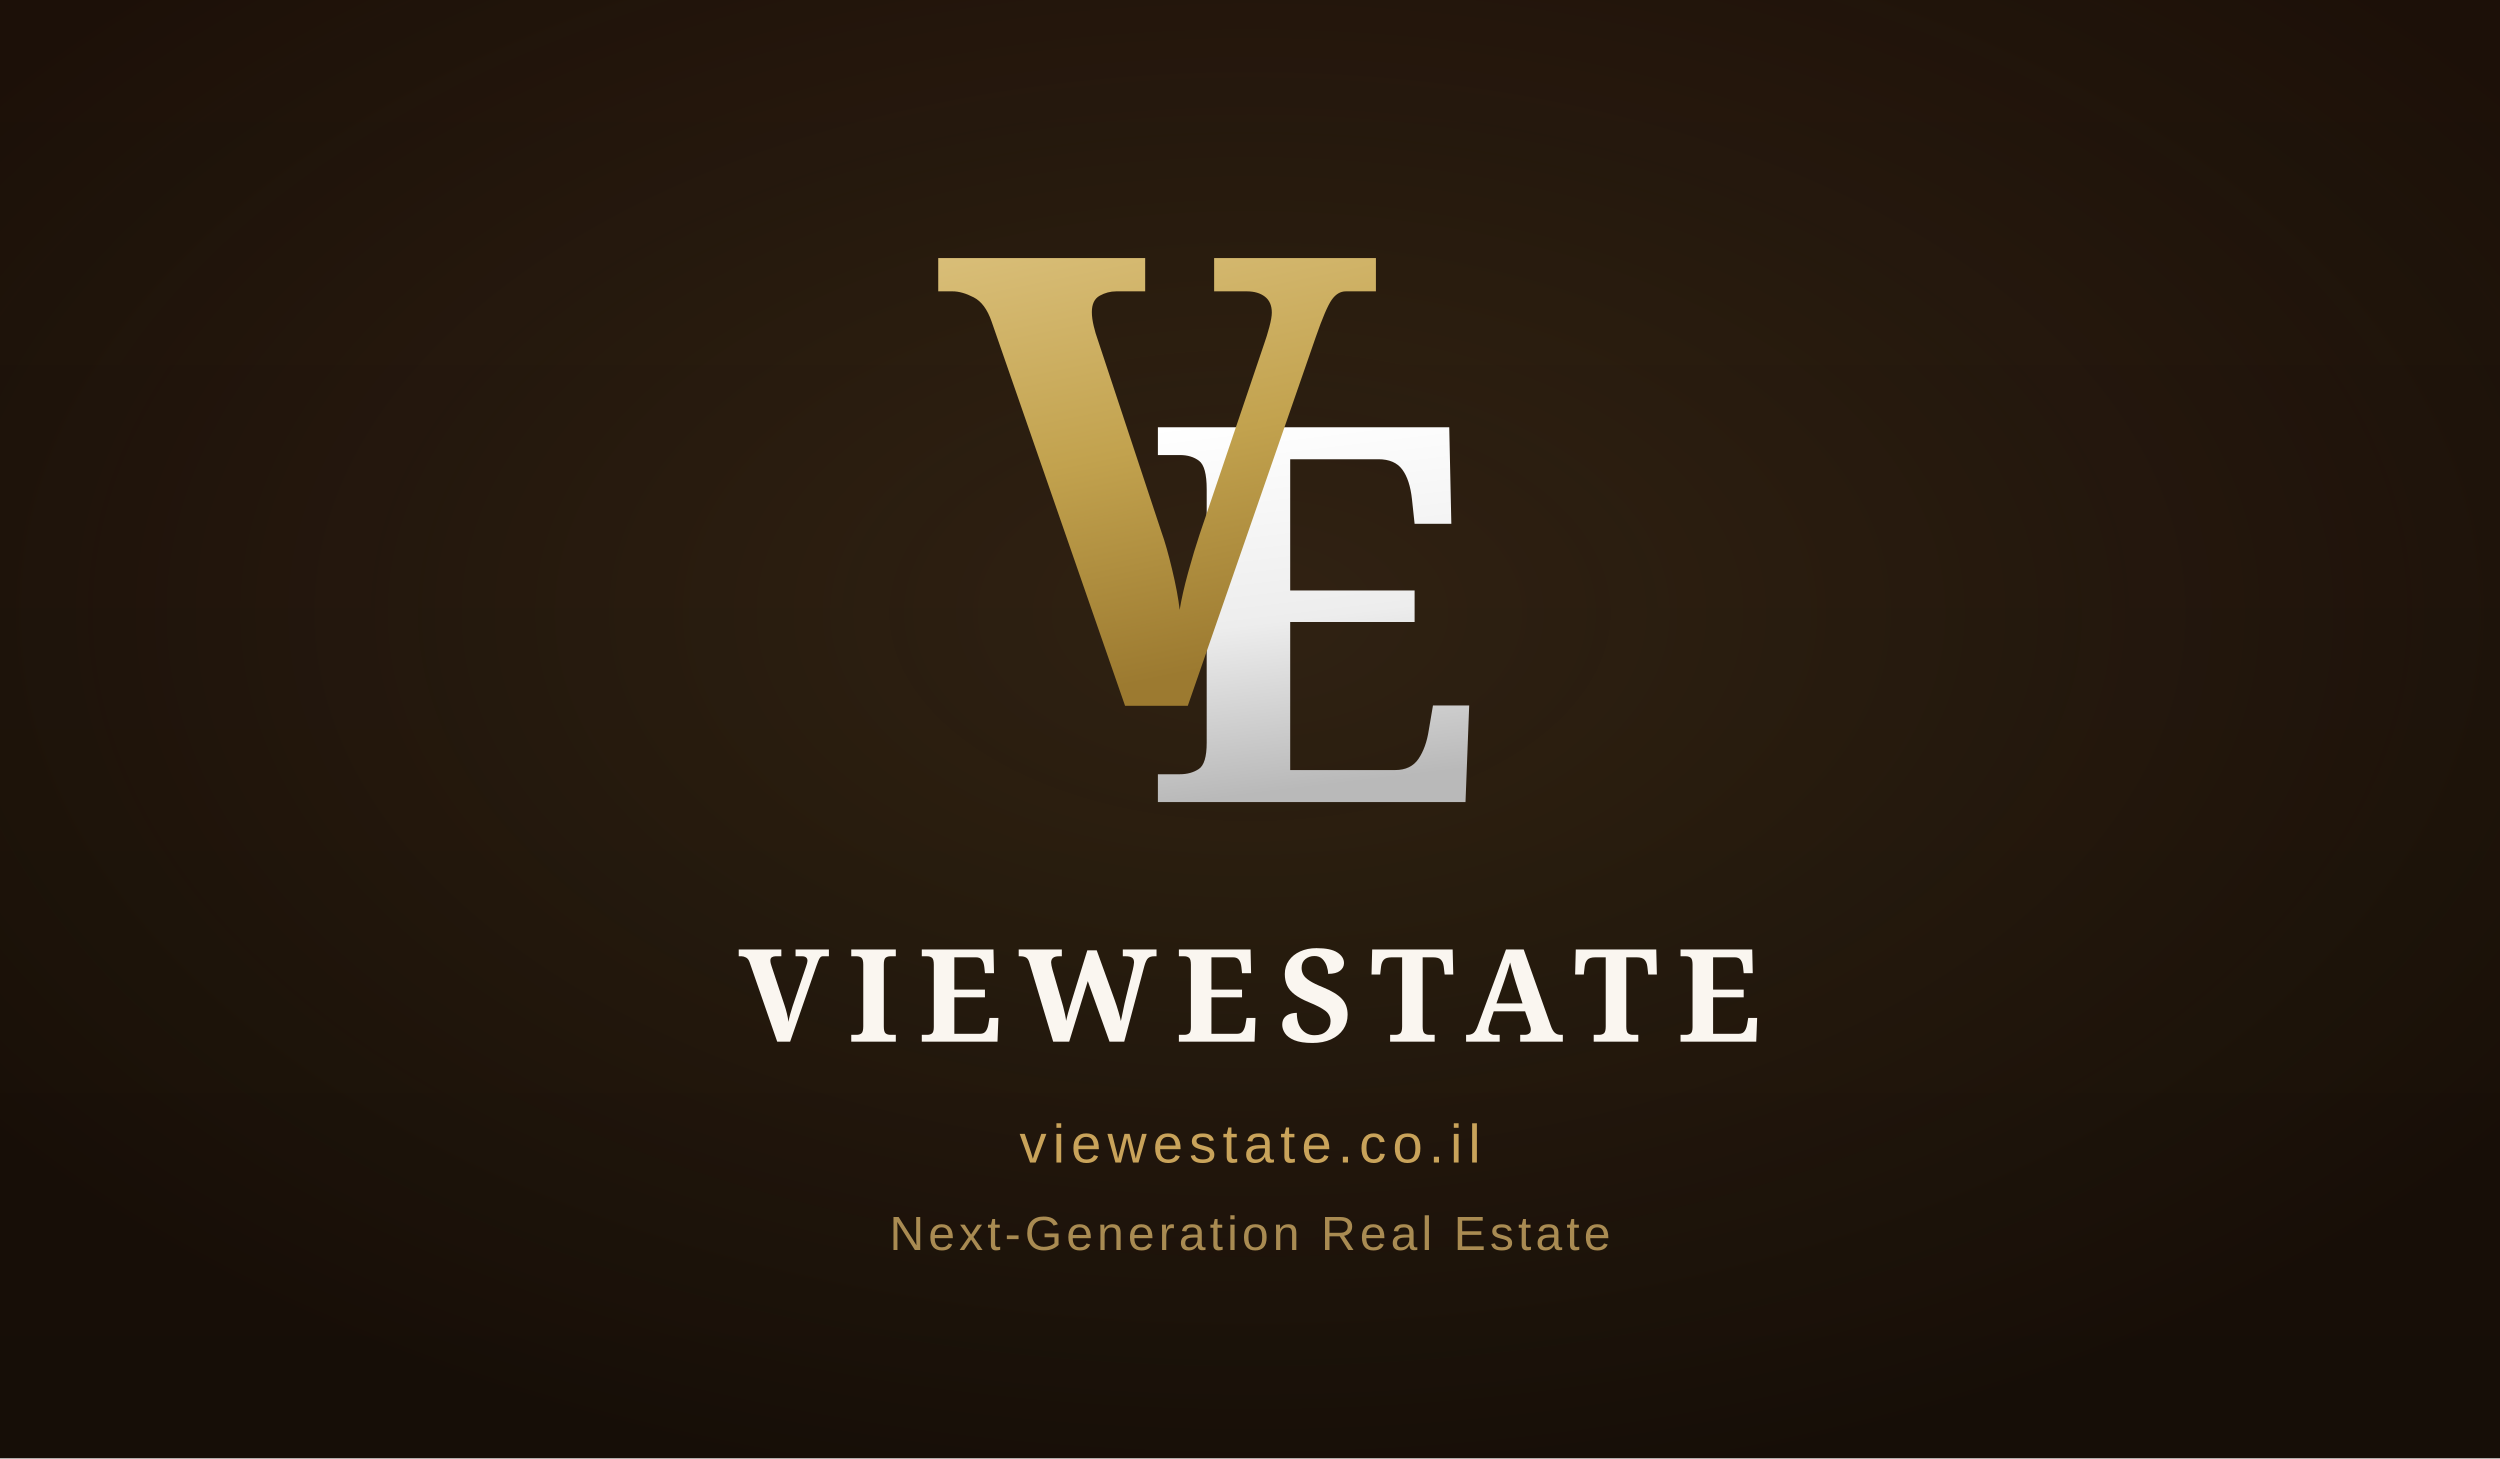
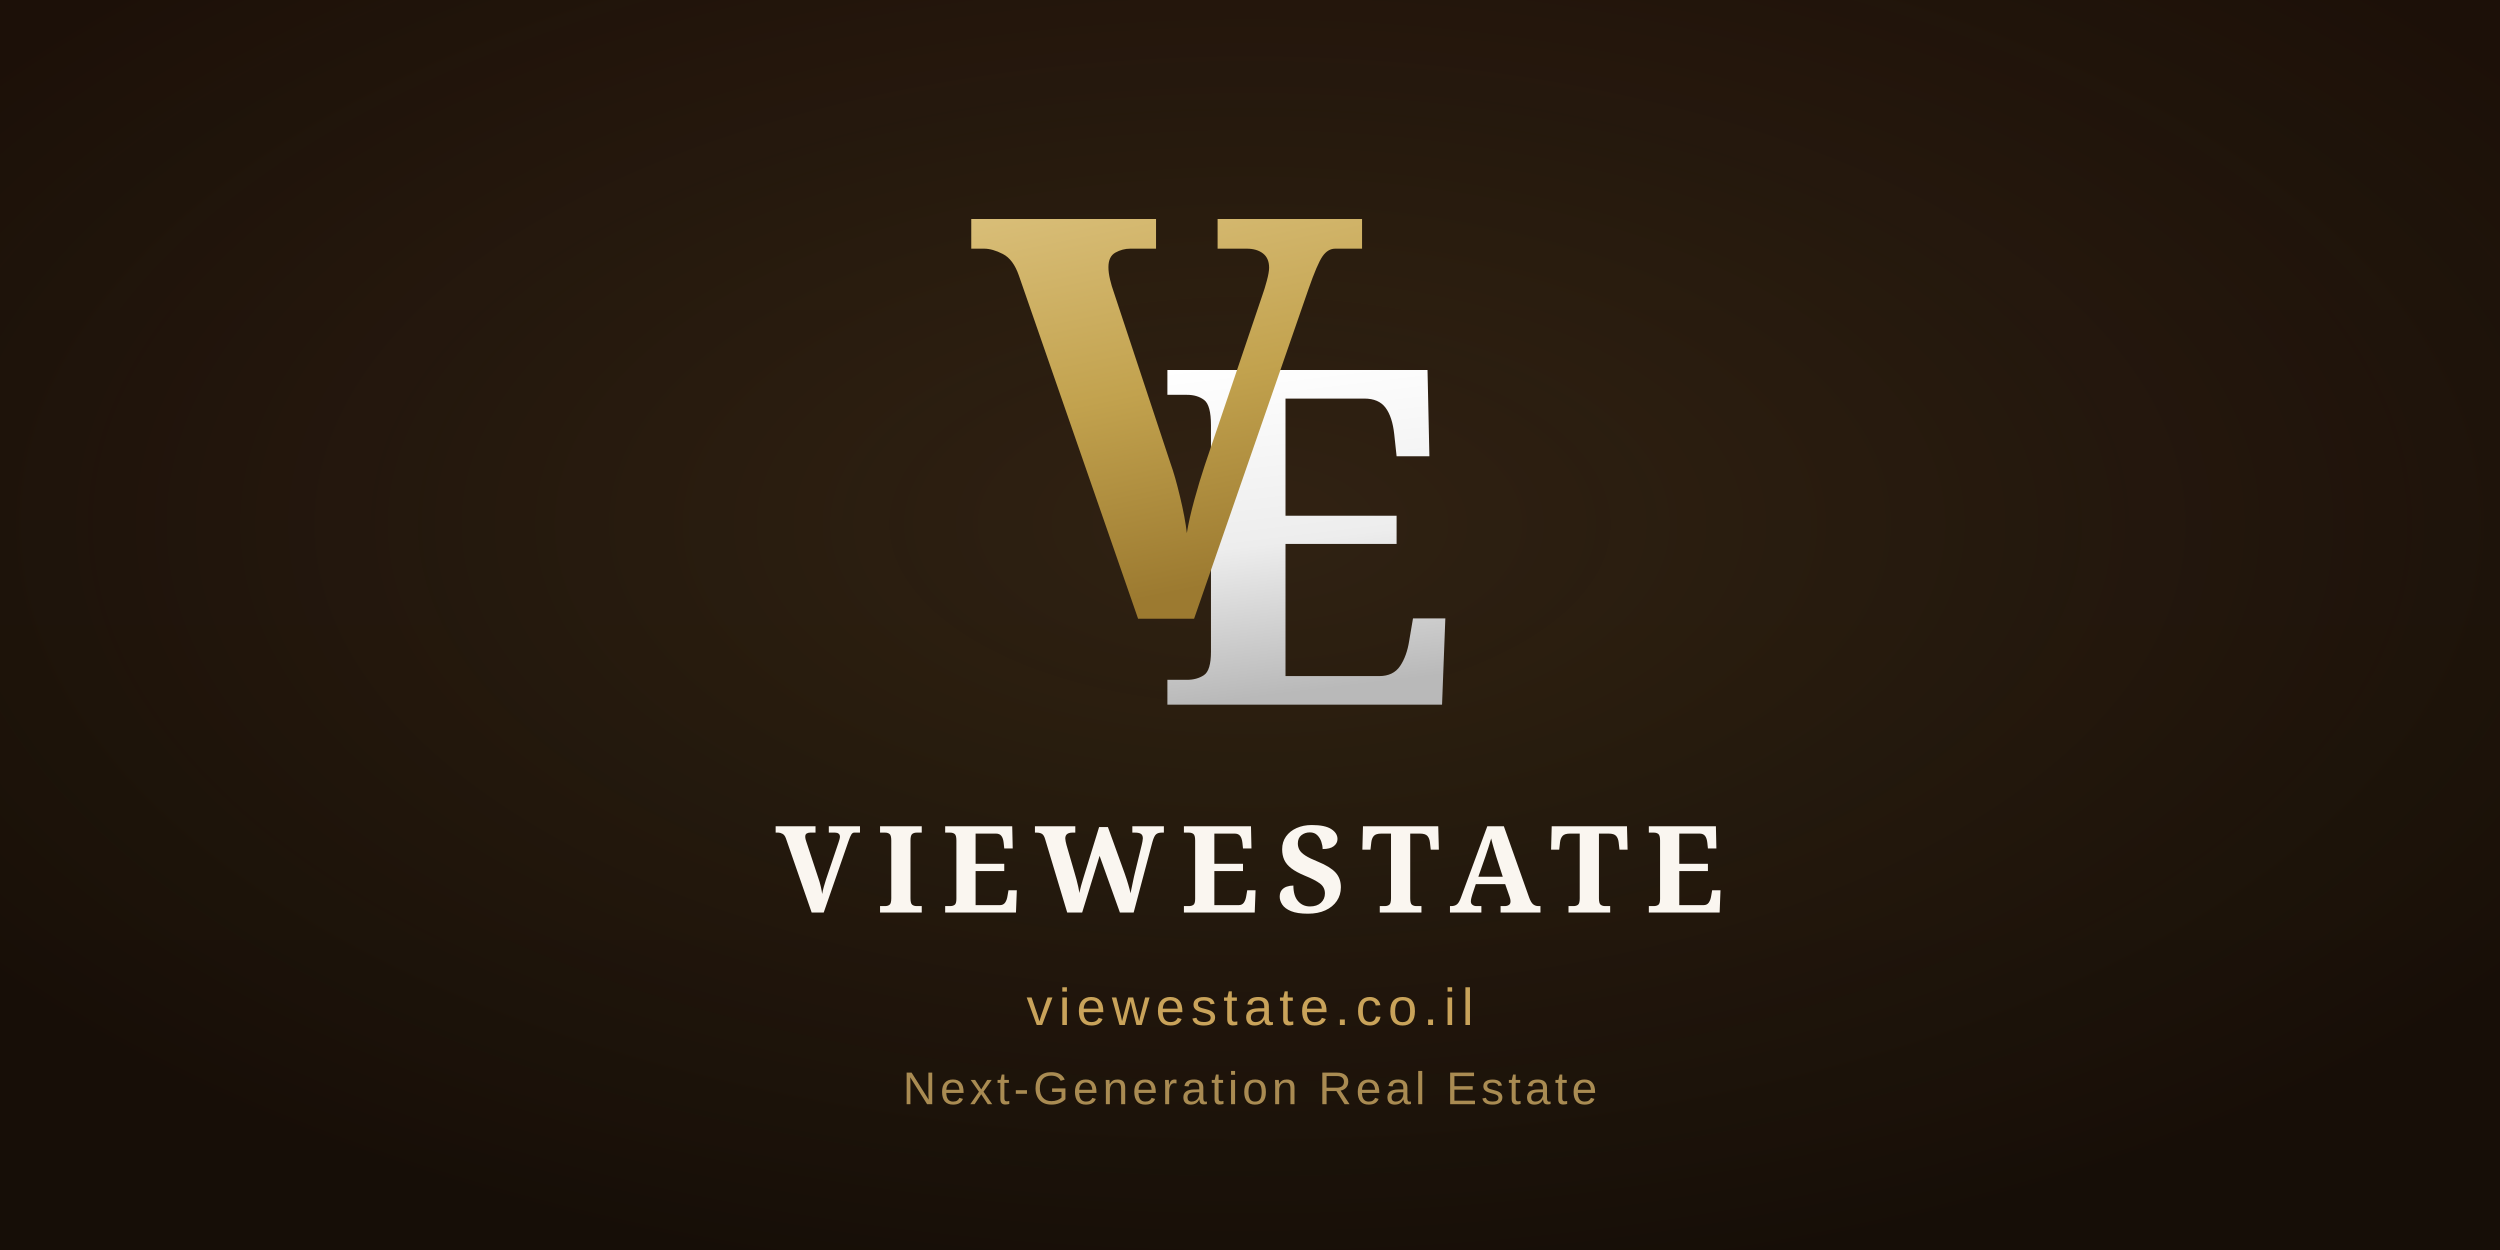
- <svg xmlns="http://www.w3.org/2000/svg" viewBox="0 0 1200 700">
+ <svg xmlns="http://www.w3.org/2000/svg" viewBox="0 0 1200 600">
  <defs>
    <linearGradient id="bg" x1="0" y1="0" x2="0" y2="1">
      <stop offset="0" stop-color="#1C1008" />
      <stop offset="1" stop-color="#160E07" />
    </linearGradient>
    <radialGradient id="glow" cx="0.5" cy="0.42" r="0.62">
      <stop offset="0" stop-color="#C9A35A" stop-opacity="0.13" />
      <stop offset="1" stop-color="#C9A35A" stop-opacity="0" />
    </radialGradient>
    <linearGradient id="gold" x1="0" y1="0" x2="0.2" y2="1">
      <stop offset="0" stop-color="#D9BE78" />
      <stop offset=".5" stop-color="#C2A24E" />
      <stop offset="1" stop-color="#9C7A30" />
    </linearGradient>
    <linearGradient id="silver" x1="0" y1="0" x2="0.1" y2="1">
      <stop offset="0" stop-color="#FFFFFF" />
      <stop offset=".55" stop-color="#EDEDED" />
      <stop offset="1" stop-color="#B9B9B9" />
    </linearGradient>
  </defs>
-   <rect width="1200" height="700" fill="url(#bg)" />
-   <rect width="1200" height="700" fill="url(#glow)" />
-   <g transform="translate(421,98) scale(1.4)">
+   <rect width="1200" height="600" fill="url(#bg)" />
+   <rect width="1200" height="600" fill="url(#glow)" />
+   <g transform="translate(440,82) scale(1.25)">
    <text x="150" y="205" text-anchor="middle" font-family="Didot, 'Bodoni 72', Georgia, serif" font-weight="700" font-size="180" fill="url(#silver)">E</text>
    <text x="96" y="172" text-anchor="middle" font-family="Didot, 'Bodoni 72', Georgia, serif" font-weight="700" font-size="215" fill="url(#gold)">V</text>
  </g>
-   <text x="600" y="500" text-anchor="middle" font-family="Didot, 'Bodoni 72', Georgia, serif" font-weight="700" font-size="62" letter-spacing="9" fill="#FAF6F0">VIEWESTATE</text>
-   <text x="600" y="558" text-anchor="middle" font-family="Heebo, Arial, sans-serif" font-weight="500" font-size="26" letter-spacing="3" fill="#C9A35A">viewestate.co.il</text>
-   <text x="600" y="600" text-anchor="middle" font-family="Heebo, Arial, sans-serif" font-weight="400" font-size="23" letter-spacing="2" fill="#A98B52">Next-Generation Real Estate</text>
+   <text x="600" y="438" text-anchor="middle" font-family="Didot, 'Bodoni 72', Georgia, serif" font-weight="700" font-size="58" letter-spacing="8" fill="#FAF6F0">VIEWESTATE</text>
+   <text x="600" y="492" text-anchor="middle" font-family="Heebo, Arial, sans-serif" font-weight="500" font-size="25" letter-spacing="3" fill="#C9A35A">viewestate.co.il</text>
+   <text x="600" y="530" text-anchor="middle" font-family="Heebo, Arial, sans-serif" font-weight="400" font-size="22" letter-spacing="2" fill="#A98B52">Next-Generation Real Estate</text>
</svg>
